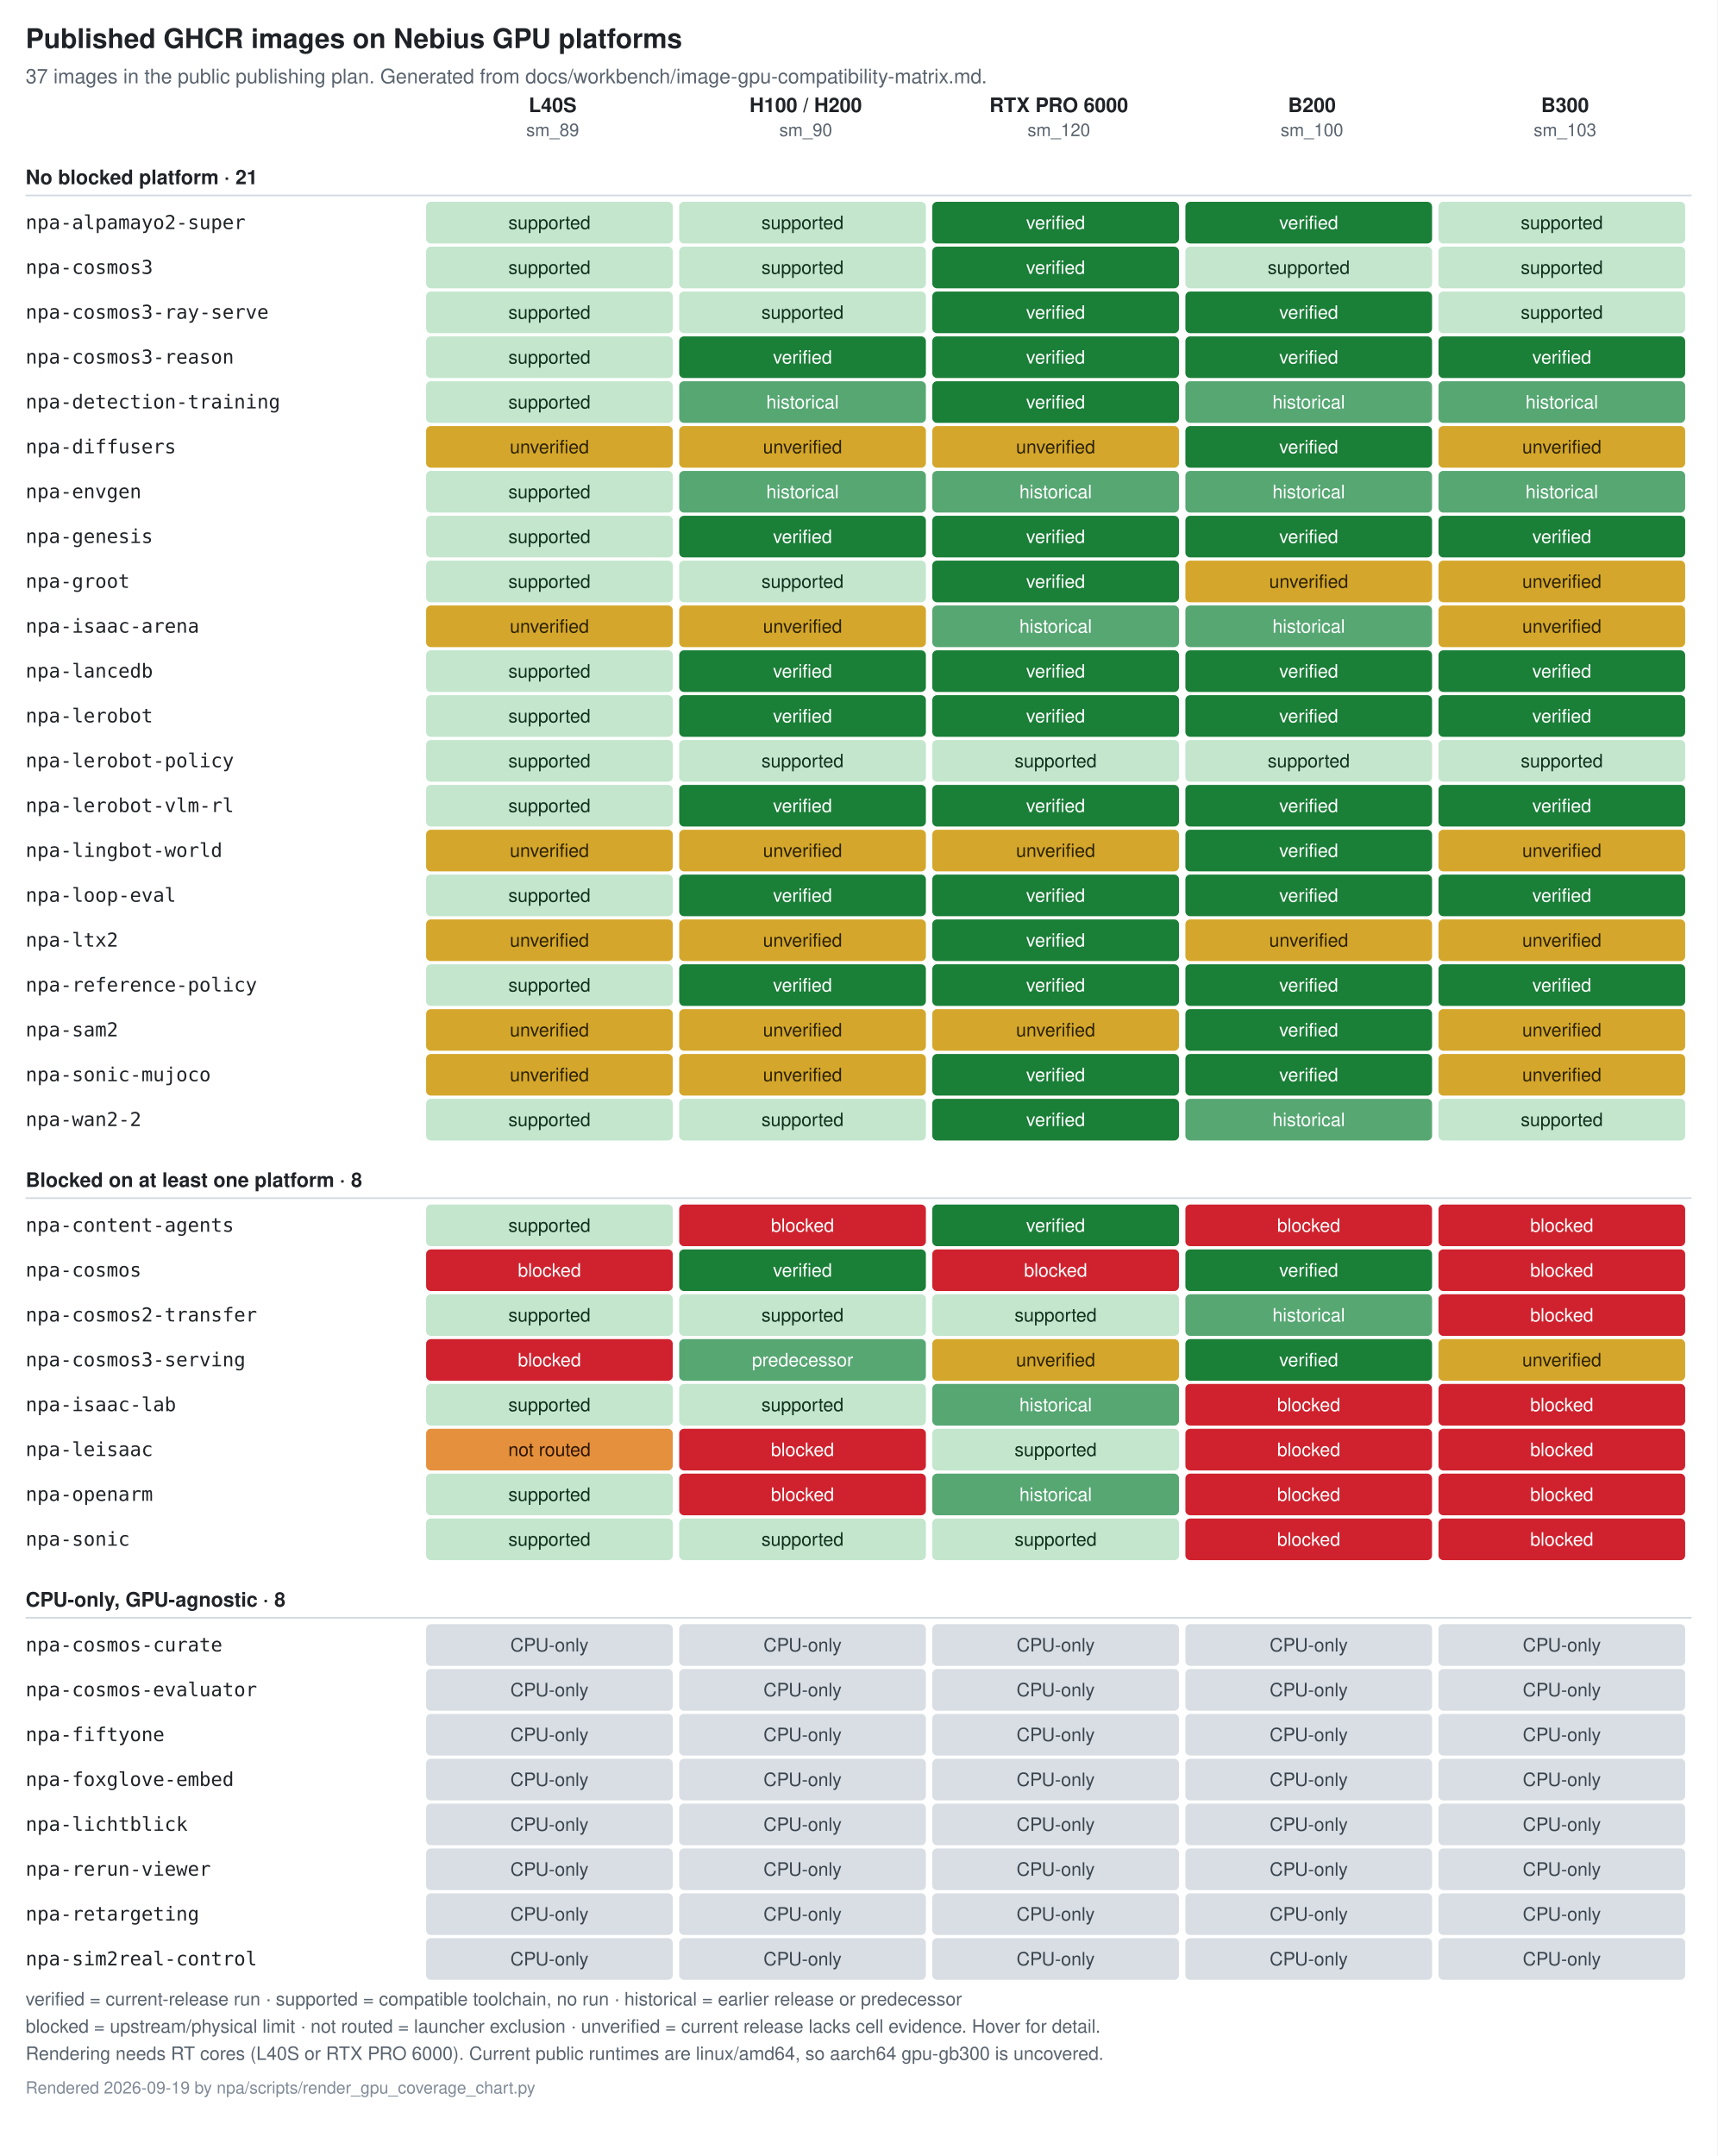
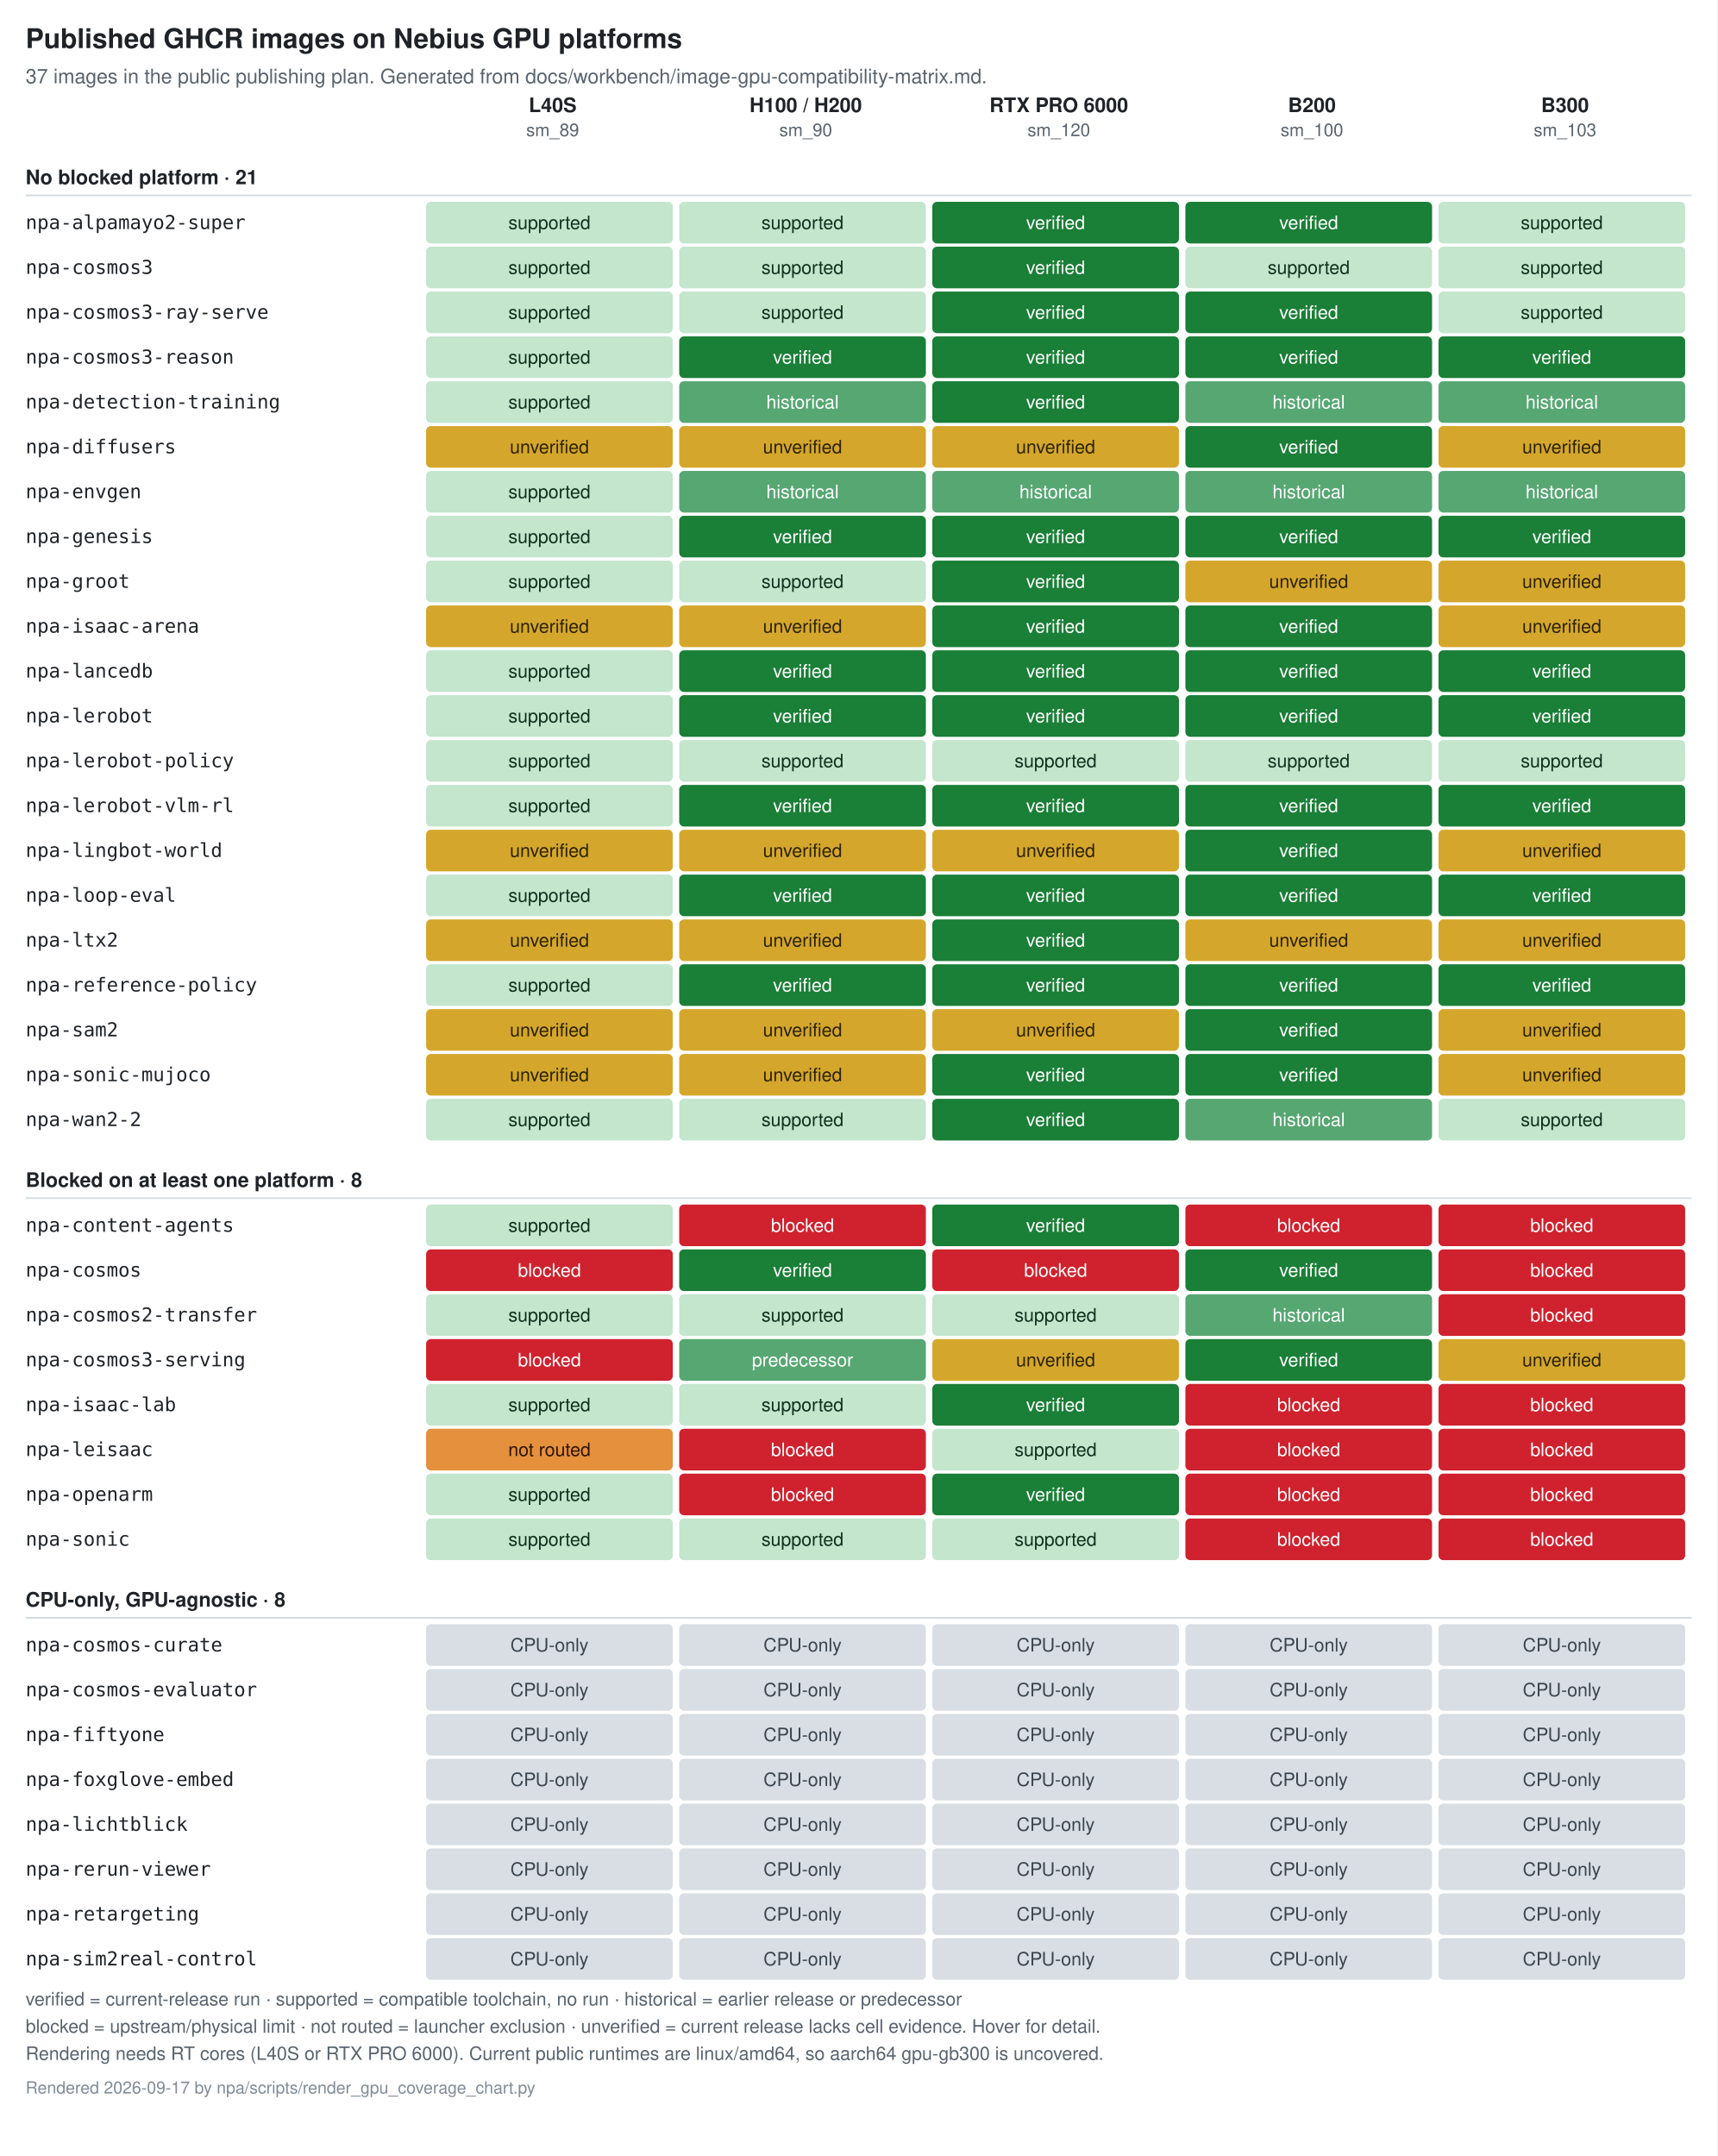
<svg xmlns="http://www.w3.org/2000/svg" width="1072" height="1346" viewBox="0 0 1072 1346" font-family="-apple-system, BlinkMacSystemFont, 'Segoe UI', Helvetica, Arial, sans-serif">
  <rect width="1072" height="100%" fill="#ffffff" />
  <text x="16" y="30" font-size="17" font-weight="600" fill="#1f2328">Published GHCR images on Nebius GPU platforms</text>
  <text x="16" y="52" font-size="12.5" fill="#59636e">37 images in the public publishing plan. Generated from docs/workbench/image-gpu-compatibility-matrix.md.</text>
  <text x="345" y="70" font-size="12.5" font-weight="600" fill="#1f2328" text-anchor="middle">L40S</text>
  <text x="345" y="85" font-size="11" fill="#59636e" text-anchor="middle">sm_89</text>
  <text x="503" y="70" font-size="12.5" font-weight="600" fill="#1f2328" text-anchor="middle">H100 / H200</text>
  <text x="503" y="85" font-size="11" fill="#59636e" text-anchor="middle">sm_90</text>
  <text x="661" y="70" font-size="12.5" font-weight="600" fill="#1f2328" text-anchor="middle">RTX PRO 6000</text>
  <text x="661" y="85" font-size="11" fill="#59636e" text-anchor="middle">sm_120</text>
  <text x="819" y="70" font-size="12.5" font-weight="600" fill="#1f2328" text-anchor="middle">B200</text>
  <text x="819" y="85" font-size="11" fill="#59636e" text-anchor="middle">sm_100</text>
  <text x="977" y="70" font-size="12.5" font-weight="600" fill="#1f2328" text-anchor="middle">B300</text>
  <text x="977" y="85" font-size="11" fill="#59636e" text-anchor="middle">sm_103</text>
  <text x="16" y="115" font-size="12.5" font-weight="600" fill="#1f2328">No blocked platform · 21</text>
  <line x1="16" y1="122" x2="1056" y2="122" stroke="#d1d9e0" stroke-width="1" />
  <text x="16" y="143" font-size="12" fill="#1f2328" font-family="ui-monospace, SFMono-Regular, Menlo, monospace">npa-alpamayo2-super</text>
  <g>
    <rect x="266" y="126" width="154" height="26" rx="3" fill="#c3e6cd" />
    <text x="343" y="143" font-size="11.5" fill="#11301d" text-anchor="middle">supported</text>
  </g>
  <g>
    <rect x="424" y="126" width="154" height="26" rx="3" fill="#c3e6cd" />
    <text x="501" y="143" font-size="11.5" fill="#11301d" text-anchor="middle">supported</text>
  </g>
  <g>
    <rect x="582" y="126" width="154" height="26" rx="3" fill="#1a7f37" />
    <text x="659" y="143" font-size="11.5" fill="#ffffff" text-anchor="middle">verified</text>
  </g>
  <g>
    <rect x="740" y="126" width="154" height="26" rx="3" fill="#1a7f37" />
    <text x="817" y="143" font-size="11.5" fill="#ffffff" text-anchor="middle">verified</text>
  </g>
  <g>
    <rect x="898" y="126" width="154" height="26" rx="3" fill="#c3e6cd" />
    <text x="975" y="143" font-size="11.5" fill="#11301d" text-anchor="middle">supported</text>
  </g>
  <text x="16" y="171" font-size="12" fill="#1f2328" font-family="ui-monospace, SFMono-Regular, Menlo, monospace">npa-cosmos3</text>
  <g>
    <rect x="266" y="154" width="154" height="26" rx="3" fill="#c3e6cd" />
    <text x="343" y="171" font-size="11.5" fill="#11301d" text-anchor="middle">supported</text>
  </g>
  <g>
    <rect x="424" y="154" width="154" height="26" rx="3" fill="#c3e6cd" />
    <text x="501" y="171" font-size="11.5" fill="#11301d" text-anchor="middle">supported</text>
  </g>
  <g>
    <rect x="582" y="154" width="154" height="26" rx="3" fill="#1a7f37" />
    <text x="659" y="171" font-size="11.5" fill="#ffffff" text-anchor="middle">verified</text>
  </g>
  <g>
    <rect x="740" y="154" width="154" height="26" rx="3" fill="#c3e6cd" />
    <text x="817" y="171" font-size="11.5" fill="#11301d" text-anchor="middle">supported</text>
  </g>
  <g>
    <rect x="898" y="154" width="154" height="26" rx="3" fill="#c3e6cd" />
    <text x="975" y="171" font-size="11.5" fill="#11301d" text-anchor="middle">supported</text>
  </g>
  <text x="16" y="199" font-size="12" fill="#1f2328" font-family="ui-monospace, SFMono-Regular, Menlo, monospace">npa-cosmos3-ray-serve</text>
  <g>
    <rect x="266" y="182" width="154" height="26" rx="3" fill="#c3e6cd" />
    <text x="343" y="199" font-size="11.5" fill="#11301d" text-anchor="middle">supported</text>
  </g>
  <g>
    <rect x="424" y="182" width="154" height="26" rx="3" fill="#c3e6cd" />
    <text x="501" y="199" font-size="11.5" fill="#11301d" text-anchor="middle">supported</text>
  </g>
  <g>
    <rect x="582" y="182" width="154" height="26" rx="3" fill="#1a7f37" />
    <text x="659" y="199" font-size="11.5" fill="#ffffff" text-anchor="middle">verified</text>
  </g>
  <g>
    <rect x="740" y="182" width="154" height="26" rx="3" fill="#1a7f37" />
    <text x="817" y="199" font-size="11.5" fill="#ffffff" text-anchor="middle">verified</text>
  </g>
  <g>
    <rect x="898" y="182" width="154" height="26" rx="3" fill="#c3e6cd" />
    <text x="975" y="199" font-size="11.5" fill="#11301d" text-anchor="middle">supported</text>
  </g>
  <text x="16" y="227" font-size="12" fill="#1f2328" font-family="ui-monospace, SFMono-Regular, Menlo, monospace">npa-cosmos3-reason</text>
  <g>
    <rect x="266" y="210" width="154" height="26" rx="3" fill="#c3e6cd" />
    <text x="343" y="227" font-size="11.5" fill="#11301d" text-anchor="middle">supported</text>
  </g>
  <g>
    <rect x="424" y="210" width="154" height="26" rx="3" fill="#1a7f37" />
    <text x="501" y="227" font-size="11.5" fill="#ffffff" text-anchor="middle">verified</text>
  </g>
  <g>
    <rect x="582" y="210" width="154" height="26" rx="3" fill="#1a7f37" />
    <text x="659" y="227" font-size="11.5" fill="#ffffff" text-anchor="middle">verified</text>
  </g>
  <g>
    <rect x="740" y="210" width="154" height="26" rx="3" fill="#1a7f37" />
    <text x="817" y="227" font-size="11.5" fill="#ffffff" text-anchor="middle">verified</text>
  </g>
  <g>
    <rect x="898" y="210" width="154" height="26" rx="3" fill="#1a7f37" />
    <text x="975" y="227" font-size="11.5" fill="#ffffff" text-anchor="middle">verified</text>
  </g>
  <text x="16" y="255" font-size="12" fill="#1f2328" font-family="ui-monospace, SFMono-Regular, Menlo, monospace">npa-detection-training</text>
  <g>
    <rect x="266" y="238" width="154" height="26" rx="3" fill="#c3e6cd" />
    <text x="343" y="255" font-size="11.5" fill="#11301d" text-anchor="middle">supported</text>
  </g>
  <g>
    <rect x="424" y="238" width="154" height="26" rx="3" fill="#57a773" />
    <text x="501" y="255" font-size="11.5" fill="#ffffff" text-anchor="middle">historical</text>
  </g>
  <g>
    <rect x="582" y="238" width="154" height="26" rx="3" fill="#1a7f37" />
    <text x="659" y="255" font-size="11.5" fill="#ffffff" text-anchor="middle">verified</text>
  </g>
  <g>
    <rect x="740" y="238" width="154" height="26" rx="3" fill="#57a773" />
    <text x="817" y="255" font-size="11.5" fill="#ffffff" text-anchor="middle">historical</text>
  </g>
  <g>
    <rect x="898" y="238" width="154" height="26" rx="3" fill="#57a773" />
    <text x="975" y="255" font-size="11.5" fill="#ffffff" text-anchor="middle">historical</text>
  </g>
  <text x="16" y="283" font-size="12" fill="#1f2328" font-family="ui-monospace, SFMono-Regular, Menlo, monospace">npa-diffusers</text>
  <g>
    <rect x="266" y="266" width="154" height="26" rx="3" fill="#d4a72c" />
    <text x="343" y="283" font-size="11.5" fill="#2d2200" text-anchor="middle">unverified</text>
  </g>
  <g>
    <rect x="424" y="266" width="154" height="26" rx="3" fill="#d4a72c" />
    <text x="501" y="283" font-size="11.5" fill="#2d2200" text-anchor="middle">unverified</text>
  </g>
  <g>
    <rect x="582" y="266" width="154" height="26" rx="3" fill="#d4a72c" />
    <text x="659" y="283" font-size="11.5" fill="#2d2200" text-anchor="middle">unverified</text>
  </g>
  <g>
    <rect x="740" y="266" width="154" height="26" rx="3" fill="#1a7f37" />
    <text x="817" y="283" font-size="11.5" fill="#ffffff" text-anchor="middle">verified</text>
  </g>
  <g>
    <rect x="898" y="266" width="154" height="26" rx="3" fill="#d4a72c" />
    <text x="975" y="283" font-size="11.5" fill="#2d2200" text-anchor="middle">unverified</text>
  </g>
  <text x="16" y="311" font-size="12" fill="#1f2328" font-family="ui-monospace, SFMono-Regular, Menlo, monospace">npa-envgen</text>
  <g>
    <rect x="266" y="294" width="154" height="26" rx="3" fill="#c3e6cd" />
    <text x="343" y="311" font-size="11.5" fill="#11301d" text-anchor="middle">supported</text>
  </g>
  <g>
    <rect x="424" y="294" width="154" height="26" rx="3" fill="#57a773" />
    <text x="501" y="311" font-size="11.5" fill="#ffffff" text-anchor="middle">historical</text>
  </g>
  <g>
    <rect x="582" y="294" width="154" height="26" rx="3" fill="#57a773" />
    <text x="659" y="311" font-size="11.5" fill="#ffffff" text-anchor="middle">historical</text>
  </g>
  <g>
    <rect x="740" y="294" width="154" height="26" rx="3" fill="#57a773" />
    <text x="817" y="311" font-size="11.5" fill="#ffffff" text-anchor="middle">historical</text>
  </g>
  <g>
    <rect x="898" y="294" width="154" height="26" rx="3" fill="#57a773" />
    <text x="975" y="311" font-size="11.5" fill="#ffffff" text-anchor="middle">historical</text>
  </g>
  <text x="16" y="339" font-size="12" fill="#1f2328" font-family="ui-monospace, SFMono-Regular, Menlo, monospace">npa-genesis</text>
  <g>
    <rect x="266" y="322" width="154" height="26" rx="3" fill="#c3e6cd" />
    <text x="343" y="339" font-size="11.5" fill="#11301d" text-anchor="middle">supported</text>
  </g>
  <g>
    <rect x="424" y="322" width="154" height="26" rx="3" fill="#1a7f37" />
    <text x="501" y="339" font-size="11.5" fill="#ffffff" text-anchor="middle">verified</text>
  </g>
  <g>
    <rect x="582" y="322" width="154" height="26" rx="3" fill="#1a7f37" />
    <text x="659" y="339" font-size="11.5" fill="#ffffff" text-anchor="middle">verified</text>
  </g>
  <g>
    <rect x="740" y="322" width="154" height="26" rx="3" fill="#1a7f37" />
    <text x="817" y="339" font-size="11.5" fill="#ffffff" text-anchor="middle">verified</text>
  </g>
  <g>
    <rect x="898" y="322" width="154" height="26" rx="3" fill="#1a7f37" />
    <text x="975" y="339" font-size="11.5" fill="#ffffff" text-anchor="middle">verified</text>
  </g>
  <text x="16" y="367" font-size="12" fill="#1f2328" font-family="ui-monospace, SFMono-Regular, Menlo, monospace">npa-groot</text>
  <g>
    <rect x="266" y="350" width="154" height="26" rx="3" fill="#c3e6cd" />
    <text x="343" y="367" font-size="11.5" fill="#11301d" text-anchor="middle">supported</text>
  </g>
  <g>
    <rect x="424" y="350" width="154" height="26" rx="3" fill="#c3e6cd" />
    <text x="501" y="367" font-size="11.5" fill="#11301d" text-anchor="middle">supported</text>
  </g>
  <g>
    <rect x="582" y="350" width="154" height="26" rx="3" fill="#1a7f37" />
    <text x="659" y="367" font-size="11.5" fill="#ffffff" text-anchor="middle">verified</text>
  </g>
  <g>
    <rect x="740" y="350" width="154" height="26" rx="3" fill="#d4a72c" />
    <text x="817" y="367" font-size="11.5" fill="#2d2200" text-anchor="middle">unverified</text>
  </g>
  <g>
    <rect x="898" y="350" width="154" height="26" rx="3" fill="#d4a72c" />
    <text x="975" y="367" font-size="11.5" fill="#2d2200" text-anchor="middle">unverified</text>
  </g>
  <text x="16" y="395" font-size="12" fill="#1f2328" font-family="ui-monospace, SFMono-Regular, Menlo, monospace">npa-isaac-arena</text>
  <g>
    <rect x="266" y="378" width="154" height="26" rx="3" fill="#d4a72c" />
    <text x="343" y="395" font-size="11.5" fill="#2d2200" text-anchor="middle">unverified</text>
  </g>
  <g>
    <rect x="424" y="378" width="154" height="26" rx="3" fill="#d4a72c" />
    <text x="501" y="395" font-size="11.5" fill="#2d2200" text-anchor="middle">unverified</text>
  </g>
  <g>
-     <rect x="582" y="378" width="154" height="26" rx="3" fill="#57a773" />
-     <text x="659" y="395" font-size="11.5" fill="#ffffff" text-anchor="middle">historical</text>
-   </g>
-   <g>
-     <rect x="740" y="378" width="154" height="26" rx="3" fill="#57a773" />
-     <text x="817" y="395" font-size="11.5" fill="#ffffff" text-anchor="middle">historical</text>
+     <rect x="582" y="378" width="154" height="26" rx="3" fill="#1a7f37" />
+     <text x="659" y="395" font-size="11.5" fill="#ffffff" text-anchor="middle">verified</text>
+   </g>
+   <g>
+     <rect x="740" y="378" width="154" height="26" rx="3" fill="#1a7f37" />
+     <text x="817" y="395" font-size="11.5" fill="#ffffff" text-anchor="middle">verified</text>
  </g>
  <g>
    <rect x="898" y="378" width="154" height="26" rx="3" fill="#d4a72c" />
    <text x="975" y="395" font-size="11.5" fill="#2d2200" text-anchor="middle">unverified</text>
  </g>
  <text x="16" y="423" font-size="12" fill="#1f2328" font-family="ui-monospace, SFMono-Regular, Menlo, monospace">npa-lancedb</text>
  <g>
    <rect x="266" y="406" width="154" height="26" rx="3" fill="#c3e6cd" />
    <text x="343" y="423" font-size="11.5" fill="#11301d" text-anchor="middle">supported</text>
  </g>
  <g>
    <rect x="424" y="406" width="154" height="26" rx="3" fill="#1a7f37" />
    <text x="501" y="423" font-size="11.5" fill="#ffffff" text-anchor="middle">verified</text>
  </g>
  <g>
    <rect x="582" y="406" width="154" height="26" rx="3" fill="#1a7f37" />
    <text x="659" y="423" font-size="11.5" fill="#ffffff" text-anchor="middle">verified</text>
  </g>
  <g>
    <rect x="740" y="406" width="154" height="26" rx="3" fill="#1a7f37" />
    <text x="817" y="423" font-size="11.5" fill="#ffffff" text-anchor="middle">verified</text>
  </g>
  <g>
    <rect x="898" y="406" width="154" height="26" rx="3" fill="#1a7f37" />
    <text x="975" y="423" font-size="11.5" fill="#ffffff" text-anchor="middle">verified</text>
  </g>
  <text x="16" y="451" font-size="12" fill="#1f2328" font-family="ui-monospace, SFMono-Regular, Menlo, monospace">npa-lerobot</text>
  <g>
    <rect x="266" y="434" width="154" height="26" rx="3" fill="#c3e6cd" />
    <text x="343" y="451" font-size="11.5" fill="#11301d" text-anchor="middle">supported</text>
  </g>
  <g>
    <rect x="424" y="434" width="154" height="26" rx="3" fill="#1a7f37" />
    <text x="501" y="451" font-size="11.5" fill="#ffffff" text-anchor="middle">verified</text>
  </g>
  <g>
    <rect x="582" y="434" width="154" height="26" rx="3" fill="#1a7f37" />
    <text x="659" y="451" font-size="11.5" fill="#ffffff" text-anchor="middle">verified</text>
  </g>
  <g>
    <rect x="740" y="434" width="154" height="26" rx="3" fill="#1a7f37" />
    <text x="817" y="451" font-size="11.5" fill="#ffffff" text-anchor="middle">verified</text>
  </g>
  <g>
    <rect x="898" y="434" width="154" height="26" rx="3" fill="#1a7f37" />
    <text x="975" y="451" font-size="11.5" fill="#ffffff" text-anchor="middle">verified</text>
  </g>
  <text x="16" y="479" font-size="12" fill="#1f2328" font-family="ui-monospace, SFMono-Regular, Menlo, monospace">npa-lerobot-policy</text>
  <g>
    <rect x="266" y="462" width="154" height="26" rx="3" fill="#c3e6cd" />
    <text x="343" y="479" font-size="11.5" fill="#11301d" text-anchor="middle">supported</text>
  </g>
  <g>
    <rect x="424" y="462" width="154" height="26" rx="3" fill="#c3e6cd" />
    <text x="501" y="479" font-size="11.5" fill="#11301d" text-anchor="middle">supported</text>
  </g>
  <g>
    <rect x="582" y="462" width="154" height="26" rx="3" fill="#c3e6cd" />
    <text x="659" y="479" font-size="11.5" fill="#11301d" text-anchor="middle">supported</text>
  </g>
  <g>
    <rect x="740" y="462" width="154" height="26" rx="3" fill="#c3e6cd" />
    <text x="817" y="479" font-size="11.5" fill="#11301d" text-anchor="middle">supported</text>
  </g>
  <g>
    <rect x="898" y="462" width="154" height="26" rx="3" fill="#c3e6cd" />
    <text x="975" y="479" font-size="11.5" fill="#11301d" text-anchor="middle">supported</text>
  </g>
  <text x="16" y="507" font-size="12" fill="#1f2328" font-family="ui-monospace, SFMono-Regular, Menlo, monospace">npa-lerobot-vlm-rl</text>
  <g>
    <rect x="266" y="490" width="154" height="26" rx="3" fill="#c3e6cd" />
    <text x="343" y="507" font-size="11.5" fill="#11301d" text-anchor="middle">supported</text>
  </g>
  <g>
    <rect x="424" y="490" width="154" height="26" rx="3" fill="#1a7f37" />
    <text x="501" y="507" font-size="11.5" fill="#ffffff" text-anchor="middle">verified</text>
  </g>
  <g>
    <rect x="582" y="490" width="154" height="26" rx="3" fill="#1a7f37" />
    <text x="659" y="507" font-size="11.5" fill="#ffffff" text-anchor="middle">verified</text>
  </g>
  <g>
    <rect x="740" y="490" width="154" height="26" rx="3" fill="#1a7f37" />
    <text x="817" y="507" font-size="11.5" fill="#ffffff" text-anchor="middle">verified</text>
  </g>
  <g>
    <rect x="898" y="490" width="154" height="26" rx="3" fill="#1a7f37" />
    <text x="975" y="507" font-size="11.5" fill="#ffffff" text-anchor="middle">verified</text>
  </g>
  <text x="16" y="535" font-size="12" fill="#1f2328" font-family="ui-monospace, SFMono-Regular, Menlo, monospace">npa-lingbot-world</text>
  <g>
    <rect x="266" y="518" width="154" height="26" rx="3" fill="#d4a72c" />
    <text x="343" y="535" font-size="11.5" fill="#2d2200" text-anchor="middle">unverified</text>
  </g>
  <g>
    <rect x="424" y="518" width="154" height="26" rx="3" fill="#d4a72c" />
    <text x="501" y="535" font-size="11.5" fill="#2d2200" text-anchor="middle">unverified</text>
  </g>
  <g>
    <rect x="582" y="518" width="154" height="26" rx="3" fill="#d4a72c" />
    <text x="659" y="535" font-size="11.5" fill="#2d2200" text-anchor="middle">unverified</text>
  </g>
  <g>
    <rect x="740" y="518" width="154" height="26" rx="3" fill="#1a7f37" />
    <text x="817" y="535" font-size="11.5" fill="#ffffff" text-anchor="middle">verified</text>
  </g>
  <g>
    <rect x="898" y="518" width="154" height="26" rx="3" fill="#d4a72c" />
    <text x="975" y="535" font-size="11.5" fill="#2d2200" text-anchor="middle">unverified</text>
  </g>
  <text x="16" y="563" font-size="12" fill="#1f2328" font-family="ui-monospace, SFMono-Regular, Menlo, monospace">npa-loop-eval</text>
  <g>
    <rect x="266" y="546" width="154" height="26" rx="3" fill="#c3e6cd" />
    <text x="343" y="563" font-size="11.5" fill="#11301d" text-anchor="middle">supported</text>
  </g>
  <g>
    <rect x="424" y="546" width="154" height="26" rx="3" fill="#1a7f37" />
    <text x="501" y="563" font-size="11.5" fill="#ffffff" text-anchor="middle">verified</text>
  </g>
  <g>
    <rect x="582" y="546" width="154" height="26" rx="3" fill="#1a7f37" />
    <text x="659" y="563" font-size="11.5" fill="#ffffff" text-anchor="middle">verified</text>
  </g>
  <g>
    <rect x="740" y="546" width="154" height="26" rx="3" fill="#1a7f37" />
    <text x="817" y="563" font-size="11.5" fill="#ffffff" text-anchor="middle">verified</text>
  </g>
  <g>
    <rect x="898" y="546" width="154" height="26" rx="3" fill="#1a7f37" />
    <text x="975" y="563" font-size="11.5" fill="#ffffff" text-anchor="middle">verified</text>
  </g>
  <text x="16" y="591" font-size="12" fill="#1f2328" font-family="ui-monospace, SFMono-Regular, Menlo, monospace">npa-ltx2</text>
  <g>
    <rect x="266" y="574" width="154" height="26" rx="3" fill="#d4a72c" />
    <text x="343" y="591" font-size="11.5" fill="#2d2200" text-anchor="middle">unverified</text>
  </g>
  <g>
    <rect x="424" y="574" width="154" height="26" rx="3" fill="#d4a72c" />
    <text x="501" y="591" font-size="11.5" fill="#2d2200" text-anchor="middle">unverified</text>
  </g>
  <g>
    <rect x="582" y="574" width="154" height="26" rx="3" fill="#1a7f37" />
    <text x="659" y="591" font-size="11.5" fill="#ffffff" text-anchor="middle">verified</text>
  </g>
  <g>
    <rect x="740" y="574" width="154" height="26" rx="3" fill="#d4a72c" />
    <text x="817" y="591" font-size="11.5" fill="#2d2200" text-anchor="middle">unverified</text>
  </g>
  <g>
    <rect x="898" y="574" width="154" height="26" rx="3" fill="#d4a72c" />
    <text x="975" y="591" font-size="11.5" fill="#2d2200" text-anchor="middle">unverified</text>
  </g>
  <text x="16" y="619" font-size="12" fill="#1f2328" font-family="ui-monospace, SFMono-Regular, Menlo, monospace">npa-reference-policy</text>
  <g>
    <rect x="266" y="602" width="154" height="26" rx="3" fill="#c3e6cd" />
    <text x="343" y="619" font-size="11.5" fill="#11301d" text-anchor="middle">supported</text>
  </g>
  <g>
    <rect x="424" y="602" width="154" height="26" rx="3" fill="#1a7f37" />
    <text x="501" y="619" font-size="11.5" fill="#ffffff" text-anchor="middle">verified</text>
  </g>
  <g>
    <rect x="582" y="602" width="154" height="26" rx="3" fill="#1a7f37" />
    <text x="659" y="619" font-size="11.5" fill="#ffffff" text-anchor="middle">verified</text>
  </g>
  <g>
    <rect x="740" y="602" width="154" height="26" rx="3" fill="#1a7f37" />
    <text x="817" y="619" font-size="11.5" fill="#ffffff" text-anchor="middle">verified</text>
  </g>
  <g>
    <rect x="898" y="602" width="154" height="26" rx="3" fill="#1a7f37" />
    <text x="975" y="619" font-size="11.5" fill="#ffffff" text-anchor="middle">verified</text>
  </g>
  <text x="16" y="647" font-size="12" fill="#1f2328" font-family="ui-monospace, SFMono-Regular, Menlo, monospace">npa-sam2</text>
  <g>
    <rect x="266" y="630" width="154" height="26" rx="3" fill="#d4a72c" />
    <text x="343" y="647" font-size="11.5" fill="#2d2200" text-anchor="middle">unverified</text>
  </g>
  <g>
    <rect x="424" y="630" width="154" height="26" rx="3" fill="#d4a72c" />
    <text x="501" y="647" font-size="11.5" fill="#2d2200" text-anchor="middle">unverified</text>
  </g>
  <g>
    <rect x="582" y="630" width="154" height="26" rx="3" fill="#d4a72c" />
    <text x="659" y="647" font-size="11.5" fill="#2d2200" text-anchor="middle">unverified</text>
  </g>
  <g>
    <rect x="740" y="630" width="154" height="26" rx="3" fill="#1a7f37" />
    <text x="817" y="647" font-size="11.5" fill="#ffffff" text-anchor="middle">verified</text>
  </g>
  <g>
    <rect x="898" y="630" width="154" height="26" rx="3" fill="#d4a72c" />
    <text x="975" y="647" font-size="11.5" fill="#2d2200" text-anchor="middle">unverified</text>
  </g>
  <text x="16" y="675" font-size="12" fill="#1f2328" font-family="ui-monospace, SFMono-Regular, Menlo, monospace">npa-sonic-mujoco</text>
  <g>
    <rect x="266" y="658" width="154" height="26" rx="3" fill="#d4a72c" />
    <text x="343" y="675" font-size="11.5" fill="#2d2200" text-anchor="middle">unverified</text>
  </g>
  <g>
    <rect x="424" y="658" width="154" height="26" rx="3" fill="#d4a72c" />
    <text x="501" y="675" font-size="11.5" fill="#2d2200" text-anchor="middle">unverified</text>
  </g>
  <g>
    <rect x="582" y="658" width="154" height="26" rx="3" fill="#1a7f37" />
    <text x="659" y="675" font-size="11.5" fill="#ffffff" text-anchor="middle">verified</text>
  </g>
  <g>
    <rect x="740" y="658" width="154" height="26" rx="3" fill="#1a7f37" />
    <text x="817" y="675" font-size="11.5" fill="#ffffff" text-anchor="middle">verified</text>
  </g>
  <g>
    <rect x="898" y="658" width="154" height="26" rx="3" fill="#d4a72c" />
    <text x="975" y="675" font-size="11.5" fill="#2d2200" text-anchor="middle">unverified</text>
  </g>
  <text x="16" y="703" font-size="12" fill="#1f2328" font-family="ui-monospace, SFMono-Regular, Menlo, monospace">npa-wan2-2</text>
  <g>
    <rect x="266" y="686" width="154" height="26" rx="3" fill="#c3e6cd" />
    <text x="343" y="703" font-size="11.5" fill="#11301d" text-anchor="middle">supported</text>
  </g>
  <g>
    <rect x="424" y="686" width="154" height="26" rx="3" fill="#c3e6cd" />
    <text x="501" y="703" font-size="11.5" fill="#11301d" text-anchor="middle">supported</text>
  </g>
  <g>
    <rect x="582" y="686" width="154" height="26" rx="3" fill="#1a7f37" />
    <text x="659" y="703" font-size="11.5" fill="#ffffff" text-anchor="middle">verified</text>
  </g>
  <g>
    <rect x="740" y="686" width="154" height="26" rx="3" fill="#57a773" />
    <text x="817" y="703" font-size="11.5" fill="#ffffff" text-anchor="middle">historical</text>
  </g>
  <g>
    <rect x="898" y="686" width="154" height="26" rx="3" fill="#c3e6cd" />
    <text x="975" y="703" font-size="11.5" fill="#11301d" text-anchor="middle">supported</text>
  </g>
  <text x="16" y="741" font-size="12.5" font-weight="600" fill="#1f2328">Blocked on at least one platform · 8</text>
  <line x1="16" y1="748" x2="1056" y2="748" stroke="#d1d9e0" stroke-width="1" />
  <text x="16" y="769" font-size="12" fill="#1f2328" font-family="ui-monospace, SFMono-Regular, Menlo, monospace">npa-content-agents</text>
  <g>
    <rect x="266" y="752" width="154" height="26" rx="3" fill="#c3e6cd" />
    <text x="343" y="769" font-size="11.5" fill="#11301d" text-anchor="middle">supported</text>
  </g>
  <g>
    <rect x="424" y="752" width="154" height="26" rx="3" fill="#cf222e" />
    <text x="501" y="769" font-size="11.5" fill="#ffffff" text-anchor="middle">blocked</text>
  </g>
  <g>
    <rect x="582" y="752" width="154" height="26" rx="3" fill="#1a7f37" />
    <text x="659" y="769" font-size="11.5" fill="#ffffff" text-anchor="middle">verified</text>
  </g>
  <g>
    <rect x="740" y="752" width="154" height="26" rx="3" fill="#cf222e" />
    <text x="817" y="769" font-size="11.5" fill="#ffffff" text-anchor="middle">blocked</text>
  </g>
  <g>
    <rect x="898" y="752" width="154" height="26" rx="3" fill="#cf222e" />
    <text x="975" y="769" font-size="11.5" fill="#ffffff" text-anchor="middle">blocked</text>
  </g>
  <text x="16" y="797" font-size="12" fill="#1f2328" font-family="ui-monospace, SFMono-Regular, Menlo, monospace">npa-cosmos</text>
  <g>
    <rect x="266" y="780" width="154" height="26" rx="3" fill="#cf222e" />
    <text x="343" y="797" font-size="11.5" fill="#ffffff" text-anchor="middle">blocked</text>
  </g>
  <g>
    <rect x="424" y="780" width="154" height="26" rx="3" fill="#1a7f37" />
    <text x="501" y="797" font-size="11.5" fill="#ffffff" text-anchor="middle">verified</text>
  </g>
  <g>
    <rect x="582" y="780" width="154" height="26" rx="3" fill="#cf222e" />
    <text x="659" y="797" font-size="11.5" fill="#ffffff" text-anchor="middle">blocked</text>
  </g>
  <g>
    <rect x="740" y="780" width="154" height="26" rx="3" fill="#1a7f37" />
    <text x="817" y="797" font-size="11.5" fill="#ffffff" text-anchor="middle">verified</text>
  </g>
  <g>
    <rect x="898" y="780" width="154" height="26" rx="3" fill="#cf222e" />
    <text x="975" y="797" font-size="11.5" fill="#ffffff" text-anchor="middle">blocked</text>
  </g>
  <text x="16" y="825" font-size="12" fill="#1f2328" font-family="ui-monospace, SFMono-Regular, Menlo, monospace">npa-cosmos2-transfer</text>
  <g>
    <rect x="266" y="808" width="154" height="26" rx="3" fill="#c3e6cd" />
    <text x="343" y="825" font-size="11.5" fill="#11301d" text-anchor="middle">supported</text>
  </g>
  <g>
    <rect x="424" y="808" width="154" height="26" rx="3" fill="#c3e6cd" />
    <text x="501" y="825" font-size="11.5" fill="#11301d" text-anchor="middle">supported</text>
  </g>
  <g>
    <rect x="582" y="808" width="154" height="26" rx="3" fill="#c3e6cd" />
    <text x="659" y="825" font-size="11.5" fill="#11301d" text-anchor="middle">supported</text>
  </g>
  <g>
    <rect x="740" y="808" width="154" height="26" rx="3" fill="#57a773" />
    <text x="817" y="825" font-size="11.5" fill="#ffffff" text-anchor="middle">historical</text>
  </g>
  <g>
    <rect x="898" y="808" width="154" height="26" rx="3" fill="#cf222e" />
    <text x="975" y="825" font-size="11.5" fill="#ffffff" text-anchor="middle">blocked</text>
  </g>
  <text x="16" y="853" font-size="12" fill="#1f2328" font-family="ui-monospace, SFMono-Regular, Menlo, monospace">npa-cosmos3-serving</text>
  <g>
    <rect x="266" y="836" width="154" height="26" rx="3" fill="#cf222e" />
    <text x="343" y="853" font-size="11.5" fill="#ffffff" text-anchor="middle">blocked</text>
  </g>
  <g>
    <rect x="424" y="836" width="154" height="26" rx="3" fill="#57a773" />
    <text x="501" y="853" font-size="11.5" fill="#ffffff" text-anchor="middle">predecessor</text>
  </g>
  <g>
    <rect x="582" y="836" width="154" height="26" rx="3" fill="#d4a72c" />
    <text x="659" y="853" font-size="11.5" fill="#2d2200" text-anchor="middle">unverified</text>
  </g>
  <g>
    <rect x="740" y="836" width="154" height="26" rx="3" fill="#1a7f37" />
    <text x="817" y="853" font-size="11.5" fill="#ffffff" text-anchor="middle">verified</text>
  </g>
  <g>
    <rect x="898" y="836" width="154" height="26" rx="3" fill="#d4a72c" />
    <text x="975" y="853" font-size="11.5" fill="#2d2200" text-anchor="middle">unverified</text>
  </g>
  <text x="16" y="881" font-size="12" fill="#1f2328" font-family="ui-monospace, SFMono-Regular, Menlo, monospace">npa-isaac-lab</text>
  <g>
    <rect x="266" y="864" width="154" height="26" rx="3" fill="#c3e6cd" />
    <text x="343" y="881" font-size="11.5" fill="#11301d" text-anchor="middle">supported</text>
  </g>
  <g>
    <rect x="424" y="864" width="154" height="26" rx="3" fill="#c3e6cd" />
    <text x="501" y="881" font-size="11.5" fill="#11301d" text-anchor="middle">supported</text>
  </g>
  <g>
-     <rect x="582" y="864" width="154" height="26" rx="3" fill="#57a773" />
-     <text x="659" y="881" font-size="11.5" fill="#ffffff" text-anchor="middle">historical</text>
+     <rect x="582" y="864" width="154" height="26" rx="3" fill="#1a7f37" />
+     <text x="659" y="881" font-size="11.5" fill="#ffffff" text-anchor="middle">verified</text>
  </g>
  <g>
    <rect x="740" y="864" width="154" height="26" rx="3" fill="#cf222e" />
    <text x="817" y="881" font-size="11.5" fill="#ffffff" text-anchor="middle">blocked</text>
  </g>
  <g>
    <rect x="898" y="864" width="154" height="26" rx="3" fill="#cf222e" />
    <text x="975" y="881" font-size="11.5" fill="#ffffff" text-anchor="middle">blocked</text>
  </g>
  <text x="16" y="909" font-size="12" fill="#1f2328" font-family="ui-monospace, SFMono-Regular, Menlo, monospace">npa-leisaac</text>
  <g>
    <rect x="266" y="892" width="154" height="26" rx="3" fill="#e5903d" />
    <text x="343" y="909" font-size="11.5" fill="#2d1600" text-anchor="middle">not routed</text>
  </g>
  <g>
    <rect x="424" y="892" width="154" height="26" rx="3" fill="#cf222e" />
    <text x="501" y="909" font-size="11.5" fill="#ffffff" text-anchor="middle">blocked</text>
  </g>
  <g>
    <rect x="582" y="892" width="154" height="26" rx="3" fill="#c3e6cd" />
    <text x="659" y="909" font-size="11.5" fill="#11301d" text-anchor="middle">supported</text>
  </g>
  <g>
    <rect x="740" y="892" width="154" height="26" rx="3" fill="#cf222e" />
    <text x="817" y="909" font-size="11.5" fill="#ffffff" text-anchor="middle">blocked</text>
  </g>
  <g>
    <rect x="898" y="892" width="154" height="26" rx="3" fill="#cf222e" />
    <text x="975" y="909" font-size="11.5" fill="#ffffff" text-anchor="middle">blocked</text>
  </g>
  <text x="16" y="937" font-size="12" fill="#1f2328" font-family="ui-monospace, SFMono-Regular, Menlo, monospace">npa-openarm</text>
  <g>
    <rect x="266" y="920" width="154" height="26" rx="3" fill="#c3e6cd" />
    <text x="343" y="937" font-size="11.5" fill="#11301d" text-anchor="middle">supported</text>
  </g>
  <g>
    <rect x="424" y="920" width="154" height="26" rx="3" fill="#cf222e" />
    <text x="501" y="937" font-size="11.5" fill="#ffffff" text-anchor="middle">blocked</text>
  </g>
  <g>
-     <rect x="582" y="920" width="154" height="26" rx="3" fill="#57a773" />
-     <text x="659" y="937" font-size="11.5" fill="#ffffff" text-anchor="middle">historical</text>
+     <rect x="582" y="920" width="154" height="26" rx="3" fill="#1a7f37" />
+     <text x="659" y="937" font-size="11.5" fill="#ffffff" text-anchor="middle">verified</text>
  </g>
  <g>
    <rect x="740" y="920" width="154" height="26" rx="3" fill="#cf222e" />
    <text x="817" y="937" font-size="11.5" fill="#ffffff" text-anchor="middle">blocked</text>
  </g>
  <g>
    <rect x="898" y="920" width="154" height="26" rx="3" fill="#cf222e" />
    <text x="975" y="937" font-size="11.5" fill="#ffffff" text-anchor="middle">blocked</text>
  </g>
  <text x="16" y="965" font-size="12" fill="#1f2328" font-family="ui-monospace, SFMono-Regular, Menlo, monospace">npa-sonic</text>
  <g>
    <rect x="266" y="948" width="154" height="26" rx="3" fill="#c3e6cd" />
    <text x="343" y="965" font-size="11.5" fill="#11301d" text-anchor="middle">supported</text>
  </g>
  <g>
    <rect x="424" y="948" width="154" height="26" rx="3" fill="#c3e6cd" />
    <text x="501" y="965" font-size="11.5" fill="#11301d" text-anchor="middle">supported</text>
  </g>
  <g>
    <rect x="582" y="948" width="154" height="26" rx="3" fill="#c3e6cd" />
    <text x="659" y="965" font-size="11.5" fill="#11301d" text-anchor="middle">supported</text>
  </g>
  <g>
    <rect x="740" y="948" width="154" height="26" rx="3" fill="#cf222e" />
    <text x="817" y="965" font-size="11.5" fill="#ffffff" text-anchor="middle">blocked</text>
  </g>
  <g>
    <rect x="898" y="948" width="154" height="26" rx="3" fill="#cf222e" />
    <text x="975" y="965" font-size="11.5" fill="#ffffff" text-anchor="middle">blocked</text>
  </g>
  <text x="16" y="1003" font-size="12.5" font-weight="600" fill="#1f2328">CPU-only, GPU-agnostic · 8</text>
  <line x1="16" y1="1010" x2="1056" y2="1010" stroke="#d1d9e0" stroke-width="1" />
  <text x="16" y="1031" font-size="12" fill="#1f2328" font-family="ui-monospace, SFMono-Regular, Menlo, monospace">npa-cosmos-curate</text>
  <g>
    <rect x="266" y="1014" width="154" height="26" rx="3" fill="#d8dee4" />
    <text x="343" y="1031" font-size="11.5" fill="#3b444d" text-anchor="middle">CPU-only</text>
  </g>
  <g>
    <rect x="424" y="1014" width="154" height="26" rx="3" fill="#d8dee4" />
    <text x="501" y="1031" font-size="11.5" fill="#3b444d" text-anchor="middle">CPU-only</text>
  </g>
  <g>
    <rect x="582" y="1014" width="154" height="26" rx="3" fill="#d8dee4" />
    <text x="659" y="1031" font-size="11.5" fill="#3b444d" text-anchor="middle">CPU-only</text>
  </g>
  <g>
    <rect x="740" y="1014" width="154" height="26" rx="3" fill="#d8dee4" />
    <text x="817" y="1031" font-size="11.5" fill="#3b444d" text-anchor="middle">CPU-only</text>
  </g>
  <g>
    <rect x="898" y="1014" width="154" height="26" rx="3" fill="#d8dee4" />
    <text x="975" y="1031" font-size="11.5" fill="#3b444d" text-anchor="middle">CPU-only</text>
  </g>
  <text x="16" y="1059" font-size="12" fill="#1f2328" font-family="ui-monospace, SFMono-Regular, Menlo, monospace">npa-cosmos-evaluator</text>
  <g>
    <rect x="266" y="1042" width="154" height="26" rx="3" fill="#d8dee4" />
    <text x="343" y="1059" font-size="11.5" fill="#3b444d" text-anchor="middle">CPU-only</text>
  </g>
  <g>
    <rect x="424" y="1042" width="154" height="26" rx="3" fill="#d8dee4" />
    <text x="501" y="1059" font-size="11.5" fill="#3b444d" text-anchor="middle">CPU-only</text>
  </g>
  <g>
    <rect x="582" y="1042" width="154" height="26" rx="3" fill="#d8dee4" />
    <text x="659" y="1059" font-size="11.5" fill="#3b444d" text-anchor="middle">CPU-only</text>
  </g>
  <g>
    <rect x="740" y="1042" width="154" height="26" rx="3" fill="#d8dee4" />
    <text x="817" y="1059" font-size="11.5" fill="#3b444d" text-anchor="middle">CPU-only</text>
  </g>
  <g>
    <rect x="898" y="1042" width="154" height="26" rx="3" fill="#d8dee4" />
    <text x="975" y="1059" font-size="11.5" fill="#3b444d" text-anchor="middle">CPU-only</text>
  </g>
  <text x="16" y="1087" font-size="12" fill="#1f2328" font-family="ui-monospace, SFMono-Regular, Menlo, monospace">npa-fiftyone</text>
  <g>
    <rect x="266" y="1070" width="154" height="26" rx="3" fill="#d8dee4" />
    <text x="343" y="1087" font-size="11.5" fill="#3b444d" text-anchor="middle">CPU-only</text>
  </g>
  <g>
    <rect x="424" y="1070" width="154" height="26" rx="3" fill="#d8dee4" />
    <text x="501" y="1087" font-size="11.5" fill="#3b444d" text-anchor="middle">CPU-only</text>
  </g>
  <g>
    <rect x="582" y="1070" width="154" height="26" rx="3" fill="#d8dee4" />
    <text x="659" y="1087" font-size="11.5" fill="#3b444d" text-anchor="middle">CPU-only</text>
  </g>
  <g>
    <rect x="740" y="1070" width="154" height="26" rx="3" fill="#d8dee4" />
    <text x="817" y="1087" font-size="11.5" fill="#3b444d" text-anchor="middle">CPU-only</text>
  </g>
  <g>
    <rect x="898" y="1070" width="154" height="26" rx="3" fill="#d8dee4" />
    <text x="975" y="1087" font-size="11.5" fill="#3b444d" text-anchor="middle">CPU-only</text>
  </g>
  <text x="16" y="1115" font-size="12" fill="#1f2328" font-family="ui-monospace, SFMono-Regular, Menlo, monospace">npa-foxglove-embed</text>
  <g>
    <rect x="266" y="1098" width="154" height="26" rx="3" fill="#d8dee4" />
    <text x="343" y="1115" font-size="11.5" fill="#3b444d" text-anchor="middle">CPU-only</text>
  </g>
  <g>
    <rect x="424" y="1098" width="154" height="26" rx="3" fill="#d8dee4" />
    <text x="501" y="1115" font-size="11.5" fill="#3b444d" text-anchor="middle">CPU-only</text>
  </g>
  <g>
    <rect x="582" y="1098" width="154" height="26" rx="3" fill="#d8dee4" />
    <text x="659" y="1115" font-size="11.5" fill="#3b444d" text-anchor="middle">CPU-only</text>
  </g>
  <g>
    <rect x="740" y="1098" width="154" height="26" rx="3" fill="#d8dee4" />
    <text x="817" y="1115" font-size="11.5" fill="#3b444d" text-anchor="middle">CPU-only</text>
  </g>
  <g>
    <rect x="898" y="1098" width="154" height="26" rx="3" fill="#d8dee4" />
    <text x="975" y="1115" font-size="11.5" fill="#3b444d" text-anchor="middle">CPU-only</text>
  </g>
  <text x="16" y="1143" font-size="12" fill="#1f2328" font-family="ui-monospace, SFMono-Regular, Menlo, monospace">npa-lichtblick</text>
  <g>
    <rect x="266" y="1126" width="154" height="26" rx="3" fill="#d8dee4" />
    <text x="343" y="1143" font-size="11.5" fill="#3b444d" text-anchor="middle">CPU-only</text>
  </g>
  <g>
    <rect x="424" y="1126" width="154" height="26" rx="3" fill="#d8dee4" />
    <text x="501" y="1143" font-size="11.5" fill="#3b444d" text-anchor="middle">CPU-only</text>
  </g>
  <g>
    <rect x="582" y="1126" width="154" height="26" rx="3" fill="#d8dee4" />
    <text x="659" y="1143" font-size="11.5" fill="#3b444d" text-anchor="middle">CPU-only</text>
  </g>
  <g>
    <rect x="740" y="1126" width="154" height="26" rx="3" fill="#d8dee4" />
    <text x="817" y="1143" font-size="11.5" fill="#3b444d" text-anchor="middle">CPU-only</text>
  </g>
  <g>
    <rect x="898" y="1126" width="154" height="26" rx="3" fill="#d8dee4" />
    <text x="975" y="1143" font-size="11.5" fill="#3b444d" text-anchor="middle">CPU-only</text>
  </g>
  <text x="16" y="1171" font-size="12" fill="#1f2328" font-family="ui-monospace, SFMono-Regular, Menlo, monospace">npa-rerun-viewer</text>
  <g>
    <rect x="266" y="1154" width="154" height="26" rx="3" fill="#d8dee4" />
    <text x="343" y="1171" font-size="11.5" fill="#3b444d" text-anchor="middle">CPU-only</text>
  </g>
  <g>
    <rect x="424" y="1154" width="154" height="26" rx="3" fill="#d8dee4" />
    <text x="501" y="1171" font-size="11.5" fill="#3b444d" text-anchor="middle">CPU-only</text>
  </g>
  <g>
    <rect x="582" y="1154" width="154" height="26" rx="3" fill="#d8dee4" />
    <text x="659" y="1171" font-size="11.5" fill="#3b444d" text-anchor="middle">CPU-only</text>
  </g>
  <g>
    <rect x="740" y="1154" width="154" height="26" rx="3" fill="#d8dee4" />
    <text x="817" y="1171" font-size="11.5" fill="#3b444d" text-anchor="middle">CPU-only</text>
  </g>
  <g>
    <rect x="898" y="1154" width="154" height="26" rx="3" fill="#d8dee4" />
    <text x="975" y="1171" font-size="11.5" fill="#3b444d" text-anchor="middle">CPU-only</text>
  </g>
  <text x="16" y="1199" font-size="12" fill="#1f2328" font-family="ui-monospace, SFMono-Regular, Menlo, monospace">npa-retargeting</text>
  <g>
    <rect x="266" y="1182" width="154" height="26" rx="3" fill="#d8dee4" />
    <text x="343" y="1199" font-size="11.5" fill="#3b444d" text-anchor="middle">CPU-only</text>
  </g>
  <g>
    <rect x="424" y="1182" width="154" height="26" rx="3" fill="#d8dee4" />
    <text x="501" y="1199" font-size="11.5" fill="#3b444d" text-anchor="middle">CPU-only</text>
  </g>
  <g>
    <rect x="582" y="1182" width="154" height="26" rx="3" fill="#d8dee4" />
    <text x="659" y="1199" font-size="11.5" fill="#3b444d" text-anchor="middle">CPU-only</text>
  </g>
  <g>
    <rect x="740" y="1182" width="154" height="26" rx="3" fill="#d8dee4" />
    <text x="817" y="1199" font-size="11.5" fill="#3b444d" text-anchor="middle">CPU-only</text>
  </g>
  <g>
    <rect x="898" y="1182" width="154" height="26" rx="3" fill="#d8dee4" />
    <text x="975" y="1199" font-size="11.5" fill="#3b444d" text-anchor="middle">CPU-only</text>
  </g>
  <text x="16" y="1227" font-size="12" fill="#1f2328" font-family="ui-monospace, SFMono-Regular, Menlo, monospace">npa-sim2real-control</text>
  <g>
    <rect x="266" y="1210" width="154" height="26" rx="3" fill="#d8dee4" />
    <text x="343" y="1227" font-size="11.5" fill="#3b444d" text-anchor="middle">CPU-only</text>
  </g>
  <g>
    <rect x="424" y="1210" width="154" height="26" rx="3" fill="#d8dee4" />
    <text x="501" y="1227" font-size="11.5" fill="#3b444d" text-anchor="middle">CPU-only</text>
  </g>
  <g>
    <rect x="582" y="1210" width="154" height="26" rx="3" fill="#d8dee4" />
    <text x="659" y="1227" font-size="11.5" fill="#3b444d" text-anchor="middle">CPU-only</text>
  </g>
  <g>
    <rect x="740" y="1210" width="154" height="26" rx="3" fill="#d8dee4" />
    <text x="817" y="1227" font-size="11.5" fill="#3b444d" text-anchor="middle">CPU-only</text>
  </g>
  <g>
    <rect x="898" y="1210" width="154" height="26" rx="3" fill="#d8dee4" />
    <text x="975" y="1227" font-size="11.5" fill="#3b444d" text-anchor="middle">CPU-only</text>
  </g>
  <text x="16" y="1252" font-size="11.5" fill="#59636e">verified = current-release run · supported = compatible toolchain, no run · historical = earlier release or predecessor</text>
  <text x="16" y="1269" font-size="11.5" fill="#59636e">blocked = upstream/physical limit · not routed = launcher exclusion · unverified = current release lacks cell evidence. Hover for detail.</text>
  <text x="16" y="1286" font-size="11.5" fill="#59636e">Rendering needs RT cores (L40S or RTX PRO 6000). Current public runtimes are linux/amd64, so aarch64 gpu-gb300 is uncovered.</text>
-   <text x="16" y="1307" font-size="10.5" fill="#818b98">Rendered 2026-09-19 by npa/scripts/render_gpu_coverage_chart.py</text>
+   <text x="16" y="1307" font-size="10.5" fill="#818b98">Rendered 2026-09-17 by npa/scripts/render_gpu_coverage_chart.py</text>
</svg>
